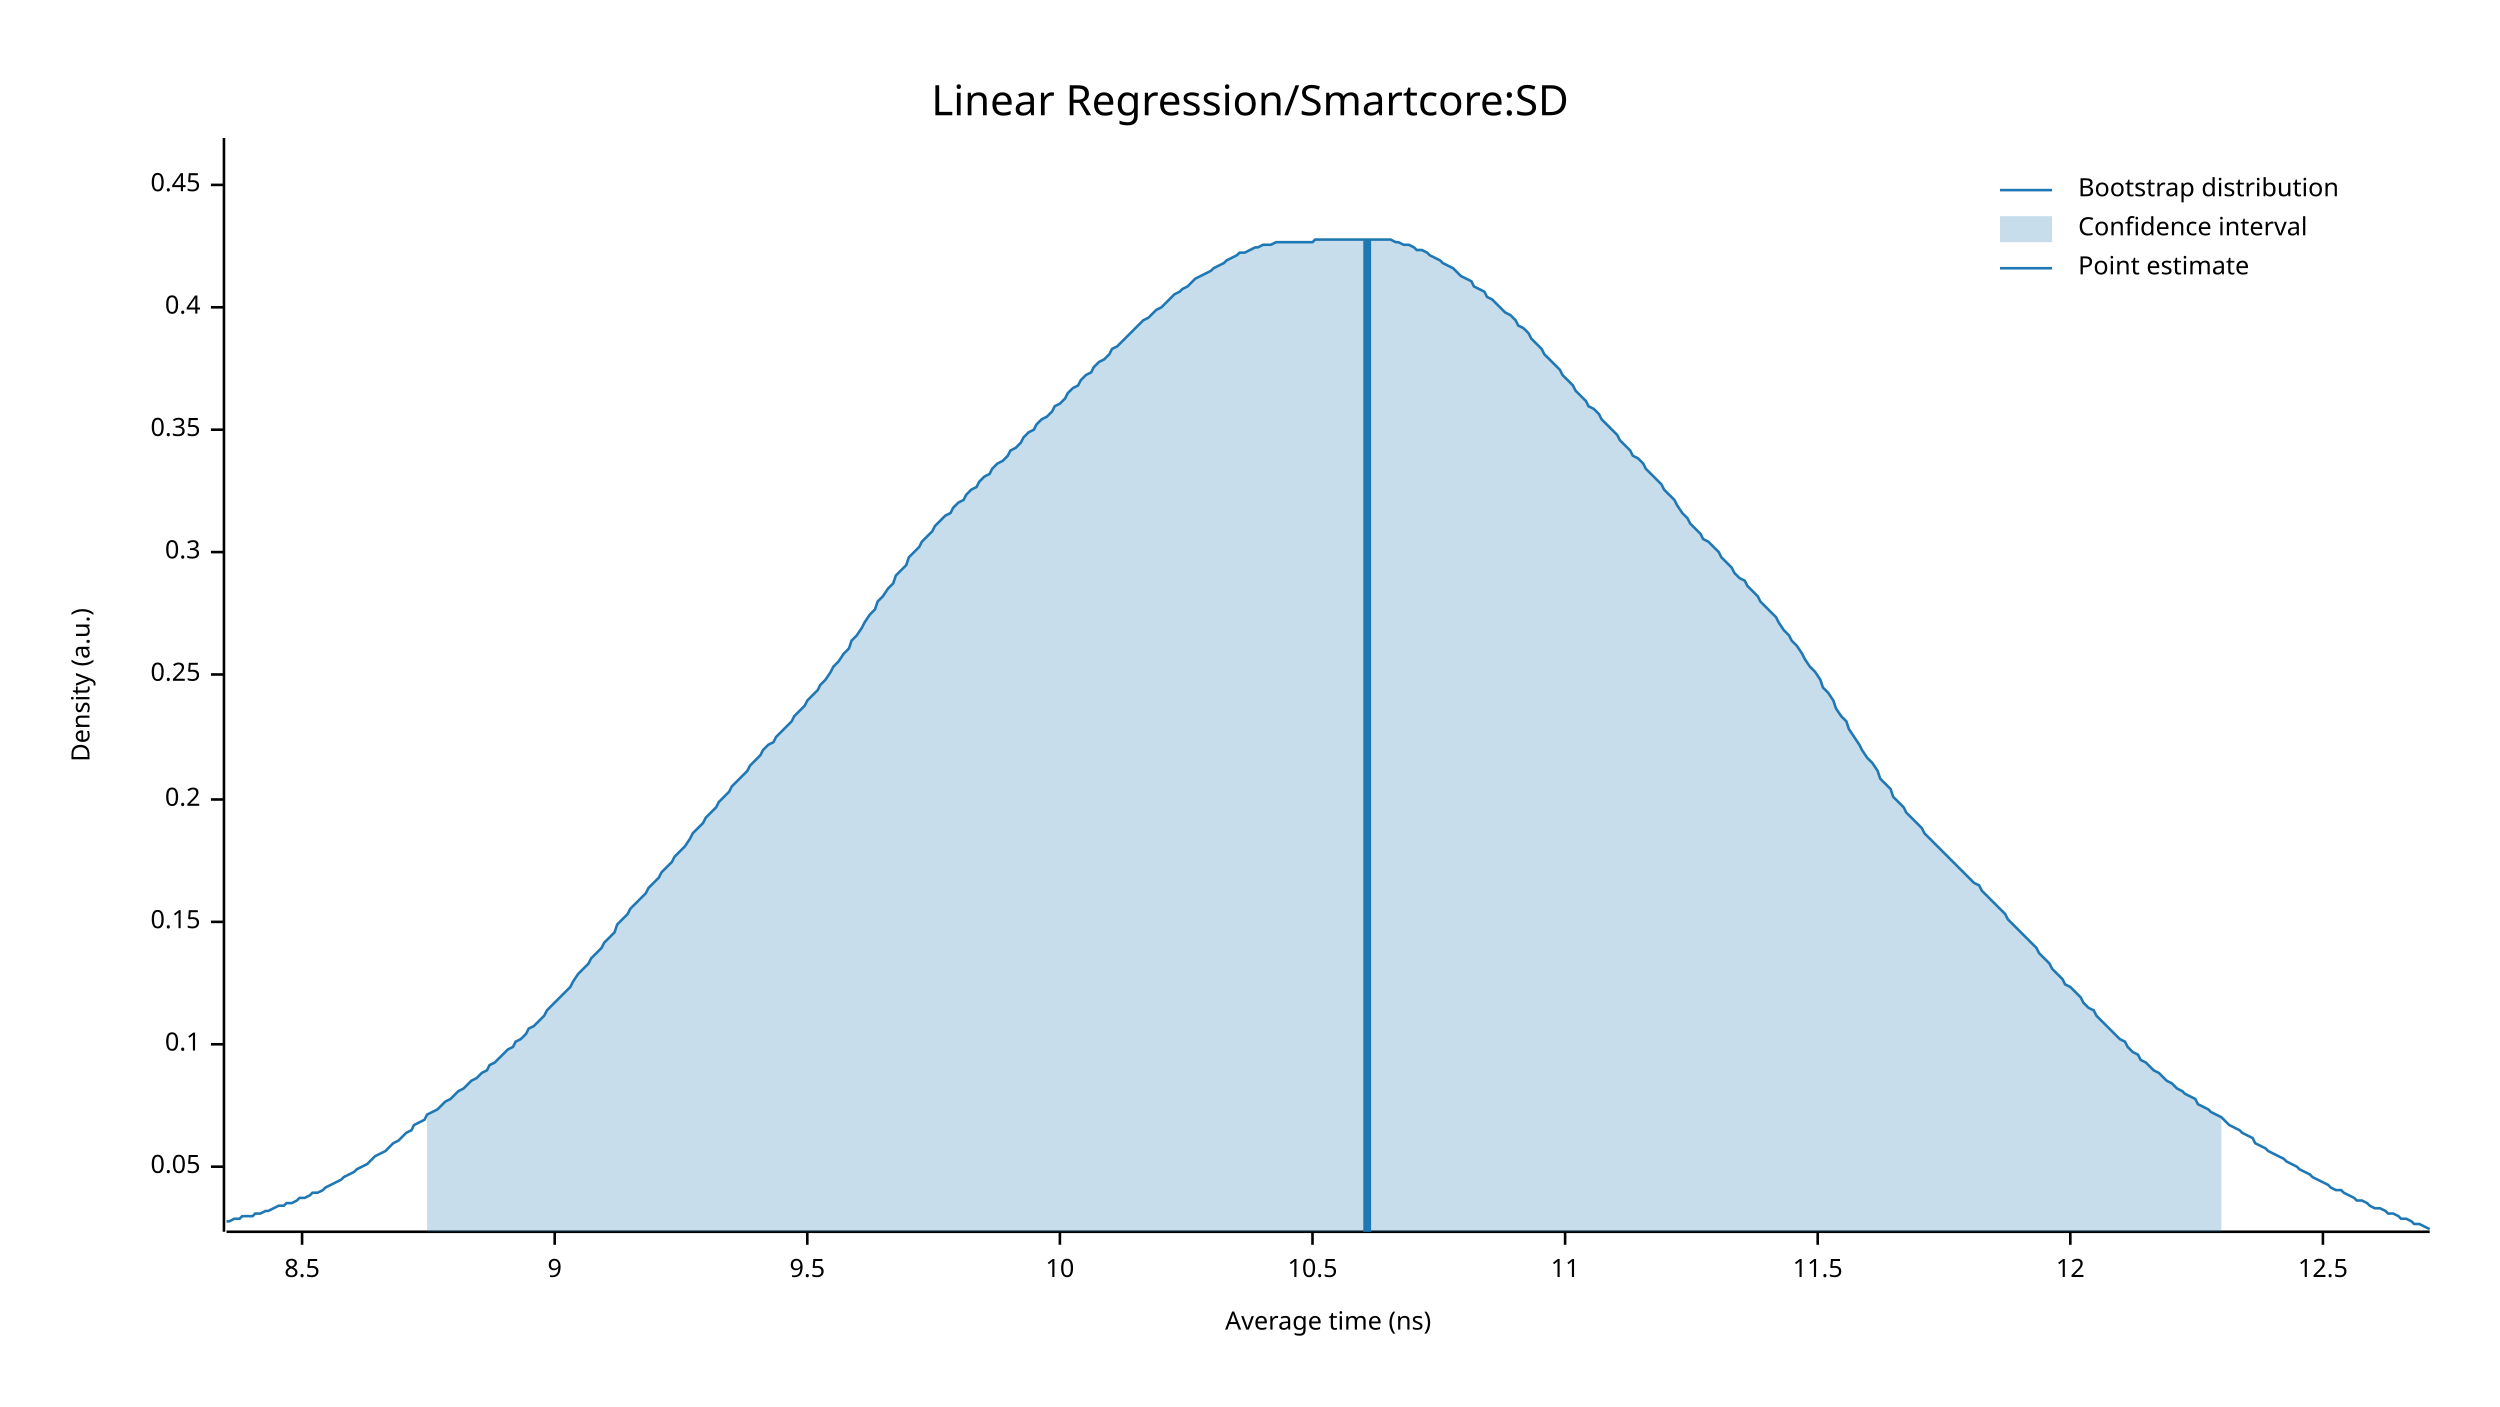
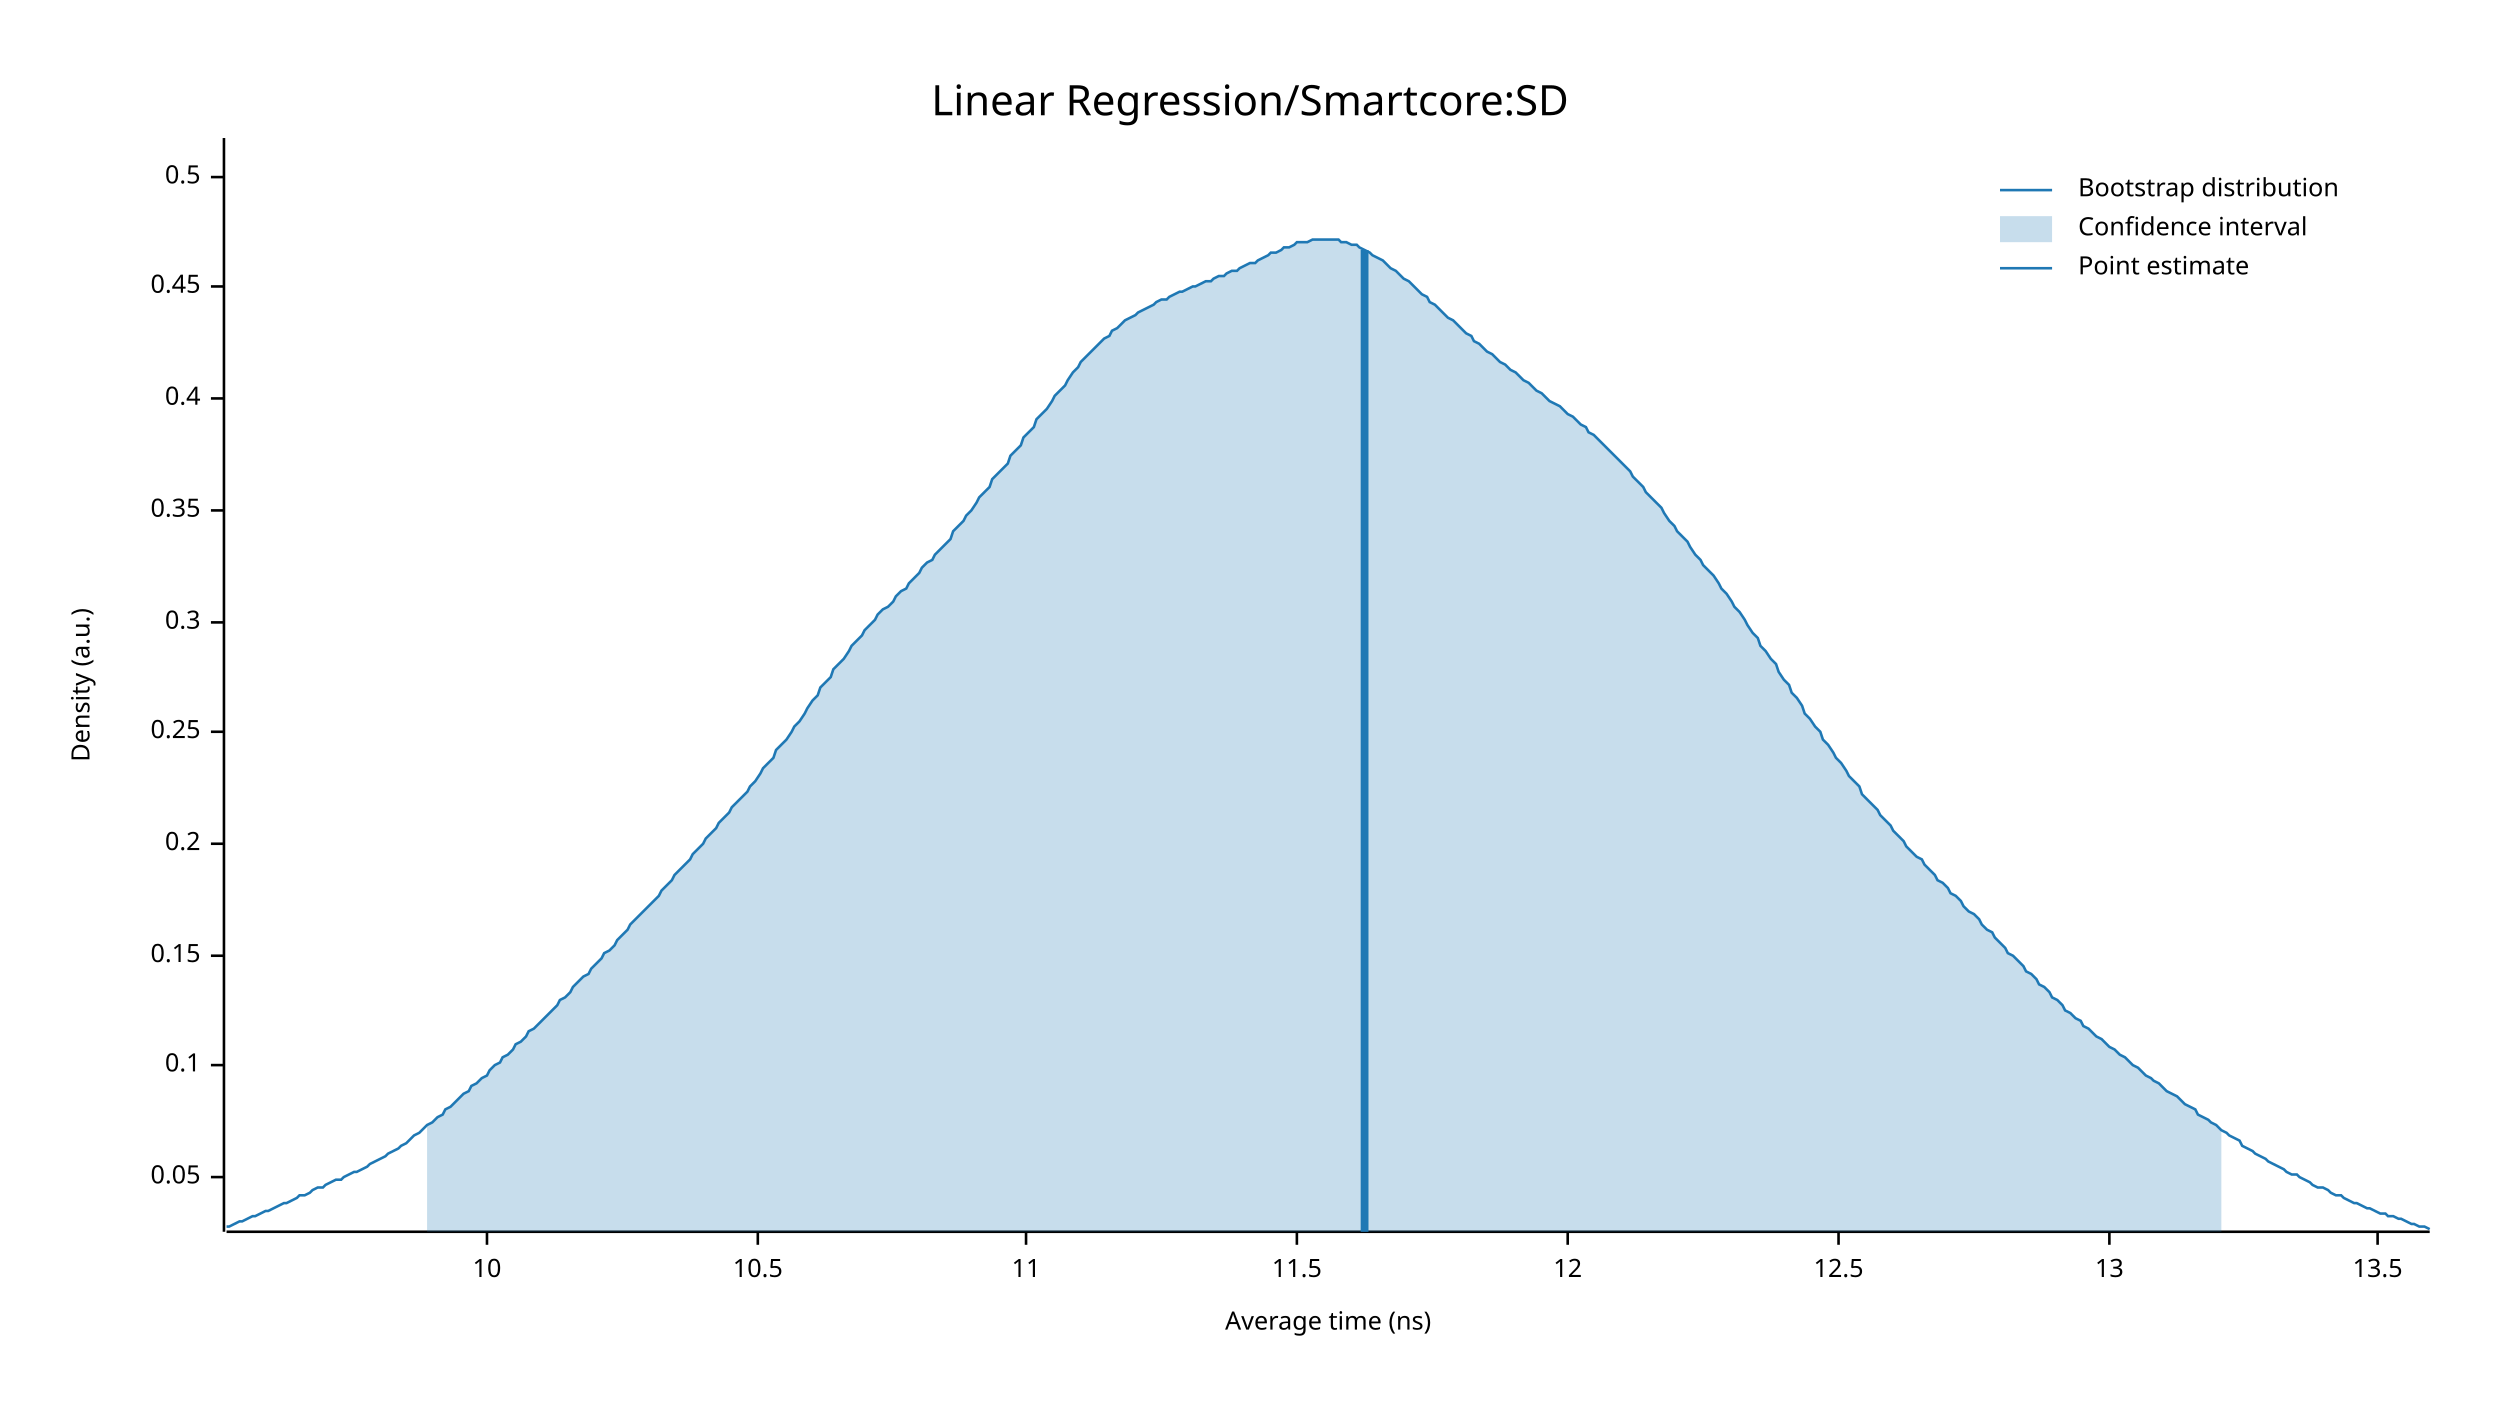
<svg xmlns="http://www.w3.org/2000/svg" width="960" height="540" viewBox="0 0 960 540">
  <text x="480" y="32" dy="0.76em" text-anchor="middle" font-family="sans-serif" font-size="16.129" opacity="1" fill="#000000">
Linear Regression/Smartcore:SD
</text>
  <text x="27" y="263" dy="0.76em" text-anchor="middle" font-family="sans-serif" font-size="9.677" opacity="1" fill="#000000" transform="rotate(270, 27, 263)">
Density (a.u.)
</text>
  <text x="510" y="513" dy="-0.5ex" text-anchor="middle" font-family="sans-serif" font-size="9.677" opacity="1" fill="#000000">
Average time (ns)
</text>
  <polyline fill="none" opacity="1" stroke="#000000" stroke-width="1" points="86,53 86,473 " />
-   <text x="77" y="448" dy="0.5ex" text-anchor="end" font-family="sans-serif" font-size="9.677" opacity="1" fill="#000000">
+   <text x="77" y="452" dy="0.5ex" text-anchor="end" font-family="sans-serif" font-size="9.677" opacity="1" fill="#000000">
0.05
</text>
-   <polyline fill="none" opacity="1" stroke="#000000" stroke-width="1" points="81,448 86,448 " />
-   <text x="77" y="401" dy="0.5ex" text-anchor="end" font-family="sans-serif" font-size="9.677" opacity="1" fill="#000000">
+   <polyline fill="none" opacity="1" stroke="#000000" stroke-width="1" points="81,452 86,452 " />
+   <text x="77" y="409" dy="0.5ex" text-anchor="end" font-family="sans-serif" font-size="9.677" opacity="1" fill="#000000">
0.1
</text>
-   <polyline fill="none" opacity="1" stroke="#000000" stroke-width="1" points="81,401 86,401 " />
-   <text x="77" y="354" dy="0.5ex" text-anchor="end" font-family="sans-serif" font-size="9.677" opacity="1" fill="#000000">
+   <polyline fill="none" opacity="1" stroke="#000000" stroke-width="1" points="81,409 86,409 " />
+   <text x="77" y="367" dy="0.5ex" text-anchor="end" font-family="sans-serif" font-size="9.677" opacity="1" fill="#000000">
0.15
</text>
-   <polyline fill="none" opacity="1" stroke="#000000" stroke-width="1" points="81,354 86,354 " />
-   <text x="77" y="307" dy="0.5ex" text-anchor="end" font-family="sans-serif" font-size="9.677" opacity="1" fill="#000000">
+   <polyline fill="none" opacity="1" stroke="#000000" stroke-width="1" points="81,367 86,367 " />
+   <text x="77" y="324" dy="0.5ex" text-anchor="end" font-family="sans-serif" font-size="9.677" opacity="1" fill="#000000">
0.2
</text>
-   <polyline fill="none" opacity="1" stroke="#000000" stroke-width="1" points="81,307 86,307 " />
-   <text x="77" y="259" dy="0.5ex" text-anchor="end" font-family="sans-serif" font-size="9.677" opacity="1" fill="#000000">
+   <polyline fill="none" opacity="1" stroke="#000000" stroke-width="1" points="81,324 86,324 " />
+   <text x="77" y="281" dy="0.5ex" text-anchor="end" font-family="sans-serif" font-size="9.677" opacity="1" fill="#000000">
0.25
</text>
-   <polyline fill="none" opacity="1" stroke="#000000" stroke-width="1" points="81,259 86,259 " />
-   <text x="77" y="212" dy="0.5ex" text-anchor="end" font-family="sans-serif" font-size="9.677" opacity="1" fill="#000000">
+   <polyline fill="none" opacity="1" stroke="#000000" stroke-width="1" points="81,281 86,281 " />
+   <text x="77" y="239" dy="0.5ex" text-anchor="end" font-family="sans-serif" font-size="9.677" opacity="1" fill="#000000">
0.3
</text>
-   <polyline fill="none" opacity="1" stroke="#000000" stroke-width="1" points="81,212 86,212 " />
-   <text x="77" y="165" dy="0.5ex" text-anchor="end" font-family="sans-serif" font-size="9.677" opacity="1" fill="#000000">
+   <polyline fill="none" opacity="1" stroke="#000000" stroke-width="1" points="81,239 86,239 " />
+   <text x="77" y="196" dy="0.5ex" text-anchor="end" font-family="sans-serif" font-size="9.677" opacity="1" fill="#000000">
0.35
</text>
-   <polyline fill="none" opacity="1" stroke="#000000" stroke-width="1" points="81,165 86,165 " />
-   <text x="77" y="118" dy="0.5ex" text-anchor="end" font-family="sans-serif" font-size="9.677" opacity="1" fill="#000000">
+   <polyline fill="none" opacity="1" stroke="#000000" stroke-width="1" points="81,196 86,196 " />
+   <text x="77" y="153" dy="0.5ex" text-anchor="end" font-family="sans-serif" font-size="9.677" opacity="1" fill="#000000">
0.4
</text>
-   <polyline fill="none" opacity="1" stroke="#000000" stroke-width="1" points="81,118 86,118 " />
-   <text x="77" y="71" dy="0.5ex" text-anchor="end" font-family="sans-serif" font-size="9.677" opacity="1" fill="#000000">
+   <polyline fill="none" opacity="1" stroke="#000000" stroke-width="1" points="81,153 86,153 " />
+   <text x="77" y="110" dy="0.5ex" text-anchor="end" font-family="sans-serif" font-size="9.677" opacity="1" fill="#000000">
0.45
</text>
-   <polyline fill="none" opacity="1" stroke="#000000" stroke-width="1" points="81,71 86,71 " />
+   <polyline fill="none" opacity="1" stroke="#000000" stroke-width="1" points="81,110 86,110 " />
+   <text x="77" y="68" dy="0.5ex" text-anchor="end" font-family="sans-serif" font-size="9.677" opacity="1" fill="#000000">
+ 0.5
+ </text>
+   <polyline fill="none" opacity="1" stroke="#000000" stroke-width="1" points="81,68 86,68 " />
  <polyline fill="none" opacity="1" stroke="#000000" stroke-width="1" points="87,473 933,473 " />
-   <text x="116" y="483" dy="0.76em" text-anchor="middle" font-family="sans-serif" font-size="9.677" opacity="1" fill="#000000">
- 8.5
- </text>
-   <polyline fill="none" opacity="1" stroke="#000000" stroke-width="1" points="116,473 116,478 " />
-   <text x="213" y="483" dy="0.76em" text-anchor="middle" font-family="sans-serif" font-size="9.677" opacity="1" fill="#000000">
- 9
- </text>
-   <polyline fill="none" opacity="1" stroke="#000000" stroke-width="1" points="213,473 213,478 " />
-   <text x="310" y="483" dy="0.76em" text-anchor="middle" font-family="sans-serif" font-size="9.677" opacity="1" fill="#000000">
- 9.5
- </text>
-   <polyline fill="none" opacity="1" stroke="#000000" stroke-width="1" points="310,473 310,478 " />
-   <text x="407" y="483" dy="0.76em" text-anchor="middle" font-family="sans-serif" font-size="9.677" opacity="1" fill="#000000">
+   <text x="187" y="483" dy="0.76em" text-anchor="middle" font-family="sans-serif" font-size="9.677" opacity="1" fill="#000000">
10
</text>
-   <polyline fill="none" opacity="1" stroke="#000000" stroke-width="1" points="407,473 407,478 " />
-   <text x="504" y="483" dy="0.76em" text-anchor="middle" font-family="sans-serif" font-size="9.677" opacity="1" fill="#000000">
+   <polyline fill="none" opacity="1" stroke="#000000" stroke-width="1" points="187,473 187,478 " />
+   <text x="291" y="483" dy="0.76em" text-anchor="middle" font-family="sans-serif" font-size="9.677" opacity="1" fill="#000000">
10.5
</text>
-   <polyline fill="none" opacity="1" stroke="#000000" stroke-width="1" points="504,473 504,478 " />
-   <text x="601" y="483" dy="0.76em" text-anchor="middle" font-family="sans-serif" font-size="9.677" opacity="1" fill="#000000">
+   <polyline fill="none" opacity="1" stroke="#000000" stroke-width="1" points="291,473 291,478 " />
+   <text x="394" y="483" dy="0.76em" text-anchor="middle" font-family="sans-serif" font-size="9.677" opacity="1" fill="#000000">
11
</text>
-   <polyline fill="none" opacity="1" stroke="#000000" stroke-width="1" points="601,473 601,478 " />
-   <text x="698" y="483" dy="0.76em" text-anchor="middle" font-family="sans-serif" font-size="9.677" opacity="1" fill="#000000">
+   <polyline fill="none" opacity="1" stroke="#000000" stroke-width="1" points="394,473 394,478 " />
+   <text x="498" y="483" dy="0.76em" text-anchor="middle" font-family="sans-serif" font-size="9.677" opacity="1" fill="#000000">
11.5
</text>
-   <polyline fill="none" opacity="1" stroke="#000000" stroke-width="1" points="698,473 698,478 " />
-   <text x="795" y="483" dy="0.76em" text-anchor="middle" font-family="sans-serif" font-size="9.677" opacity="1" fill="#000000">
+   <polyline fill="none" opacity="1" stroke="#000000" stroke-width="1" points="498,473 498,478 " />
+   <text x="602" y="483" dy="0.76em" text-anchor="middle" font-family="sans-serif" font-size="9.677" opacity="1" fill="#000000">
12
</text>
-   <polyline fill="none" opacity="1" stroke="#000000" stroke-width="1" points="795,473 795,478 " />
-   <text x="892" y="483" dy="0.76em" text-anchor="middle" font-family="sans-serif" font-size="9.677" opacity="1" fill="#000000">
+   <polyline fill="none" opacity="1" stroke="#000000" stroke-width="1" points="602,473 602,478 " />
+   <text x="706" y="483" dy="0.76em" text-anchor="middle" font-family="sans-serif" font-size="9.677" opacity="1" fill="#000000">
12.5
</text>
-   <polyline fill="none" opacity="1" stroke="#000000" stroke-width="1" points="892,473 892,478 " />
-   <polyline fill="none" opacity="1" stroke="#1F78B4" stroke-width="1" points="87,469 88,469 90,468 92,468 93,467 95,467 97,467 98,466 100,466 102,465 103,465 105,464 107,463 109,463 110,462 112,462 114,461 115,460 117,460 119,459 120,458 122,458 124,457 125,456 127,455 129,454 131,453 132,452 134,451 136,450 137,449 139,448 141,447 142,446 144,444 146,443 148,442 149,441 151,439 153,438 154,437 156,435 158,434 159,432 161,431 163,430 164,428 166,427 168,426 170,424 171,423 173,422 175,420 176,419 178,418 180,416 181,415 183,414 185,412 187,411 188,409 190,408 192,406 193,405 195,403 197,402 198,400 200,399 202,397 203,395 205,394 207,392 209,390 210,388 212,386 214,384 215,383 217,381 219,379 220,377 222,374 224,372 226,370 227,368 229,366 231,364 232,362 234,360 236,358 237,355 239,353 241,351 242,349 244,347 246,345 248,343 249,341 251,339 253,337 254,335 256,333 258,331 259,329 261,327 263,325 265,322 266,320 268,318 270,316 271,314 273,312 275,310 276,308 278,306 280,304 281,302 283,300 285,298 287,296 288,294 290,292 292,290 293,288 295,286 297,285 298,283 300,281 302,279 304,277 305,275 307,273 309,271 310,269 312,267 314,265 315,263 317,261 319,258 320,256 322,254 324,251 326,249 327,246 329,244 331,241 332,239 334,236 336,234 337,231 339,229 341,226 343,224 344,221 346,219 348,217 349,214 351,212 353,210 354,208 356,206 358,204 359,202 361,200 363,198 365,197 366,195 368,193 370,192 371,190 373,188 375,187 376,185 378,183 380,182 381,180 383,178 385,177 387,175 388,173 390,172 392,170 393,168 395,166 397,165 398,163 400,161 402,160 404,158 405,156 407,155 409,153 410,151 412,149 414,148 415,146 417,144 419,143 420,141 422,139 424,138 426,136 427,134 429,133 431,131 432,130 434,128 436,126 437,125 439,123 441,122 443,120 444,119 446,118 448,116 449,115 451,113 453,112 454,111 456,110 458,108 459,107 461,106 463,105 465,104 466,103 468,102 470,101 471,100 473,99 475,98 476,97 478,97 480,96 482,95 483,95 485,94 487,94 488,94 490,93 492,93 493,93 495,93 497,93 498,93 500,93 502,93 504,93 505,92 507,92 509,92 510,92 512,92 514,92 515,92 517,92 519,92 521,92 522,92 524,92 526,92 527,92 529,92 531,92 532,92 534,92 536,93 537,93 539,94 541,94 543,95 544,96 546,96 548,97 549,98 551,99 553,100 554,101 556,102 558,103 560,105 561,106 563,107 565,108 566,110 568,111 570,112 571,114 573,115 575,117 576,118 578,120 580,121 582,123 583,125 585,126 587,128 588,130 590,132 592,134 593,136 595,138 597,140 599,142 600,144 602,146 604,148 605,150 607,152 609,154 610,156 612,157 614,159 615,161 617,163 619,165 621,167 622,169 624,171 626,173 627,175 629,176 631,178 632,180 634,182 636,184 638,186 639,188 641,190 643,192 644,194 646,197 648,199 649,201 651,203 653,205 654,207 656,208 658,210 660,212 661,214 663,216 665,218 666,220 668,222 670,223 671,225 673,227 675,229 676,231 678,233 680,235 682,237 683,239 685,242 687,244 688,246 690,248 692,251 693,253 695,256 697,258 699,261 700,264 702,266 704,269 705,272 707,275 709,277 710,280 712,283 714,286 715,288 717,291 719,293 721,296 722,299 724,301 726,303 727,306 729,308 731,310 732,312 734,314 736,316 738,318 739,320 741,322 743,324 744,325 746,327 748,329 749,330 751,332 753,334 754,335 756,337 758,339 760,340 761,342 763,344 765,346 766,347 768,349 770,351 771,353 773,355 775,357 777,359 778,360 780,362 782,364 783,366 785,368 787,370 788,372 790,374 792,376 793,378 795,379 797,381 799,383 800,385 802,387 804,388 805,390 807,392 809,394 810,395 812,397 814,399 816,400 817,402 819,404 821,405 822,407 824,408 826,410 827,411 829,412 831,414 832,415 834,416 836,418 838,419 839,420 841,421 843,422 844,424 846,425 848,426 849,427 851,428 853,429 855,431 856,432 858,433 860,434 861,435 863,436 865,437 866,439 868,440 870,441 871,442 873,443 875,444 877,445 878,446 880,447 882,448 883,449 885,450 887,451 888,452 890,453 892,454 894,455 895,456 897,457 899,457 900,458 902,459 904,460 905,461 907,461 909,462 910,463 912,464 914,464 916,465 917,466 919,466 921,467 922,468 924,468 926,469 927,470 929,470 931,471 933,472 " />
-   <polygon opacity="0.25" fill="#1F78B4" points="164,428 166,427 168,426 170,424 171,423 173,422 175,420 176,419 178,418 180,416 181,415 183,414 185,412 187,411 188,409 190,408 192,406 193,405 195,403 197,402 198,400 200,399 202,397 203,395 205,394 207,392 209,390 210,388 212,386 214,384 215,383 217,381 219,379 220,377 222,374 224,372 226,370 227,368 229,366 231,364 232,362 234,360 236,358 237,355 239,353 241,351 242,349 244,347 246,345 248,343 249,341 251,339 253,337 254,335 256,333 258,331 259,329 261,327 263,325 265,322 266,320 268,318 270,316 271,314 273,312 275,310 276,308 278,306 280,304 281,302 283,300 285,298 287,296 288,294 290,292 292,290 293,288 295,286 297,285 298,283 300,281 302,279 304,277 305,275 307,273 309,271 310,269 312,267 314,265 315,263 317,261 319,258 320,256 322,254 324,251 326,249 327,246 329,244 331,241 332,239 334,236 336,234 337,231 339,229 341,226 343,224 344,221 346,219 348,217 349,214 351,212 353,210 354,208 356,206 358,204 359,202 361,200 363,198 365,197 366,195 368,193 370,192 371,190 373,188 375,187 376,185 378,183 380,182 381,180 383,178 385,177 387,175 388,173 390,172 392,170 393,168 395,166 397,165 398,163 400,161 402,160 404,158 405,156 407,155 409,153 410,151 412,149 414,148 415,146 417,144 419,143 420,141 422,139 424,138 426,136 427,134 429,133 431,131 432,130 434,128 436,126 437,125 439,123 441,122 443,120 444,119 446,118 448,116 449,115 451,113 453,112 454,111 456,110 458,108 459,107 461,106 463,105 465,104 466,103 468,102 470,101 471,100 473,99 475,98 476,97 478,97 480,96 482,95 483,95 485,94 487,94 488,94 490,93 492,93 493,93 495,93 497,93 498,93 500,93 502,93 504,93 505,92 507,92 509,92 510,92 512,92 514,92 515,92 517,92 519,92 521,92 522,92 524,92 526,92 527,92 529,92 531,92 532,92 534,92 536,93 537,93 539,94 541,94 543,95 544,96 546,96 548,97 549,98 551,99 553,100 554,101 556,102 558,103 560,105 561,106 563,107 565,108 566,110 568,111 570,112 571,114 573,115 575,117 576,118 578,120 580,121 582,123 583,125 585,126 587,128 588,130 590,132 592,134 593,136 595,138 597,140 599,142 600,144 602,146 604,148 605,150 607,152 609,154 610,156 612,157 614,159 615,161 617,163 619,165 621,167 622,169 624,171 626,173 627,175 629,176 631,178 632,180 634,182 636,184 638,186 639,188 641,190 643,192 644,194 646,197 648,199 649,201 651,203 653,205 654,207 656,208 658,210 660,212 661,214 663,216 665,218 666,220 668,222 670,223 671,225 673,227 675,229 676,231 678,233 680,235 682,237 683,239 685,242 687,244 688,246 690,248 692,251 693,253 695,256 697,258 699,261 700,264 702,266 704,269 705,272 707,275 709,277 710,280 712,283 714,286 715,288 717,291 719,293 721,296 722,299 724,301 726,303 727,306 729,308 731,310 732,312 734,314 736,316 738,318 739,320 741,322 743,324 744,325 746,327 748,329 749,330 751,332 753,334 754,335 756,337 758,339 760,340 761,342 763,344 765,346 766,347 768,349 770,351 771,353 773,355 775,357 777,359 778,360 780,362 782,364 783,366 785,368 787,370 788,372 790,374 792,376 793,378 795,379 797,381 799,383 800,385 802,387 804,388 805,390 807,392 809,394 810,395 812,397 814,399 816,400 817,402 819,404 821,405 822,407 824,408 826,410 827,411 829,412 831,414 832,415 834,416 836,418 838,419 839,420 841,421 843,422 844,424 846,425 848,426 849,427 851,428 853,429 853,473 164,473 " />
-   <polyline fill="none" opacity="1" stroke="#1F78B4" stroke-width="3" points="525,473 525,92 " />
+   <polyline fill="none" opacity="1" stroke="#000000" stroke-width="1" points="706,473 706,478 " />
+   <text x="810" y="483" dy="0.76em" text-anchor="middle" font-family="sans-serif" font-size="9.677" opacity="1" fill="#000000">
+ 13
+ </text>
+   <polyline fill="none" opacity="1" stroke="#000000" stroke-width="1" points="810,473 810,478 " />
+   <text x="913" y="483" dy="0.76em" text-anchor="middle" font-family="sans-serif" font-size="9.677" opacity="1" fill="#000000">
+ 13.5
+ </text>
+   <polyline fill="none" opacity="1" stroke="#000000" stroke-width="1" points="913,473 913,478 " />
+   <polyline fill="none" opacity="1" stroke="#1F78B4" stroke-width="1" points="87,471 88,471 90,470 92,469 93,469 95,468 97,467 98,467 100,466 102,465 103,465 105,464 107,463 109,462 110,462 112,461 114,460 115,459 117,459 119,458 120,457 122,456 124,456 125,455 127,454 129,453 131,453 132,452 134,451 136,450 137,450 139,449 141,448 142,447 144,446 146,445 148,444 149,443 151,442 153,441 154,440 156,439 158,437 159,436 161,435 163,433 164,432 166,431 168,429 170,428 171,426 173,425 175,423 176,422 178,420 180,419 181,417 183,416 185,414 187,413 188,411 190,409 192,408 193,406 195,405 197,403 198,401 200,400 202,398 203,396 205,395 207,393 209,391 210,390 212,388 214,386 215,384 217,383 219,381 220,379 222,377 224,375 226,374 227,372 229,370 231,368 232,366 234,365 236,363 237,361 239,359 241,357 242,355 244,353 246,351 248,349 249,348 251,346 253,344 254,342 256,340 258,338 259,336 261,334 263,332 265,330 266,328 268,326 270,324 271,322 273,320 275,318 276,316 278,314 280,312 281,310 283,308 285,306 287,304 288,302 290,300 292,297 293,295 295,293 297,291 298,288 300,286 302,284 304,281 305,279 307,277 309,274 310,272 312,269 314,267 315,264 317,262 319,260 320,257 322,255 324,253 326,250 327,248 329,246 331,244 332,242 334,240 336,238 337,236 339,234 341,233 343,231 344,229 346,227 348,226 349,224 351,222 353,220 354,218 356,216 358,215 359,213 361,211 363,209 365,207 366,204 368,202 370,200 371,198 373,196 375,193 376,191 378,189 380,187 381,184 383,182 385,180 387,178 388,175 390,173 392,171 393,168 395,166 397,164 398,161 400,159 402,157 404,154 405,152 407,150 409,148 410,146 412,143 414,141 415,139 417,137 419,135 420,134 422,132 424,130 426,129 427,127 429,126 431,124 432,123 434,122 436,121 437,120 439,119 441,118 443,117 444,116 446,115 448,115 449,114 451,113 453,112 454,112 456,111 458,110 459,110 461,109 463,108 465,108 466,107 468,106 470,106 471,105 473,104 475,104 476,103 478,102 480,101 482,101 483,100 485,99 487,98 488,97 490,97 492,96 493,95 495,95 497,94 498,93 500,93 502,93 504,92 505,92 507,92 509,92 510,92 512,92 514,92 515,93 517,93 519,94 521,94 522,95 524,96 526,97 527,98 529,99 531,100 532,101 534,103 536,104 537,105 539,107 541,108 543,110 544,111 546,113 548,114 549,116 551,117 553,119 554,120 556,122 558,123 560,125 561,126 563,128 565,129 566,131 568,132 570,134 571,135 573,136 575,138 576,139 578,140 580,142 582,143 583,144 585,146 587,147 588,148 590,150 592,151 593,152 595,154 597,155 599,156 600,157 602,159 604,160 605,161 607,163 609,164 610,166 612,167 614,169 615,170 617,172 619,174 621,176 622,177 624,179 626,181 627,183 629,185 631,187 632,189 634,191 636,193 638,195 639,197 641,200 643,202 644,204 646,206 648,208 649,210 651,213 653,215 654,217 656,219 658,221 660,224 661,226 663,228 665,231 666,233 668,235 670,238 671,240 673,243 675,245 676,248 678,250 680,253 682,255 683,258 685,261 687,263 688,266 690,268 692,271 693,274 695,276 697,279 699,281 700,284 702,286 704,289 705,291 707,293 709,296 710,298 712,300 714,302 715,305 717,307 719,309 721,311 722,313 724,315 726,317 727,319 729,321 731,323 732,325 734,327 736,329 738,330 739,332 741,334 743,336 744,338 746,339 748,341 749,343 751,344 753,346 754,348 756,350 758,351 760,353 761,355 763,357 765,358 766,360 768,362 770,364 771,366 773,367 775,369 777,371 778,373 780,374 782,376 783,378 785,379 787,381 788,383 790,384 792,386 793,388 795,389 797,391 799,392 800,394 802,395 804,397 805,398 807,399 809,401 810,402 812,403 814,405 816,406 817,407 819,409 821,410 822,411 824,413 826,414 827,415 829,416 831,418 832,419 834,420 836,421 838,423 839,424 841,425 843,426 844,428 846,429 848,430 849,431 851,432 853,434 855,435 856,436 858,437 860,438 861,440 863,441 865,442 866,443 868,444 870,445 871,446 873,447 875,448 877,449 878,450 880,451 882,451 883,452 885,453 887,454 888,455 890,456 892,456 894,457 895,458 897,459 899,459 900,460 902,461 904,462 905,462 907,463 909,464 910,464 912,465 914,466 916,466 917,467 919,467 921,468 922,468 924,469 926,470 927,470 929,471 931,471 933,472 " />
+   <polygon opacity="0.25" fill="#1F78B4" points="164,432 166,431 168,429 170,428 171,426 173,425 175,423 176,422 178,420 180,419 181,417 183,416 185,414 187,413 188,411 190,409 192,408 193,406 195,405 197,403 198,401 200,400 202,398 203,396 205,395 207,393 209,391 210,390 212,388 214,386 215,384 217,383 219,381 220,379 222,377 224,375 226,374 227,372 229,370 231,368 232,366 234,365 236,363 237,361 239,359 241,357 242,355 244,353 246,351 248,349 249,348 251,346 253,344 254,342 256,340 258,338 259,336 261,334 263,332 265,330 266,328 268,326 270,324 271,322 273,320 275,318 276,316 278,314 280,312 281,310 283,308 285,306 287,304 288,302 290,300 292,297 293,295 295,293 297,291 298,288 300,286 302,284 304,281 305,279 307,277 309,274 310,272 312,269 314,267 315,264 317,262 319,260 320,257 322,255 324,253 326,250 327,248 329,246 331,244 332,242 334,240 336,238 337,236 339,234 341,233 343,231 344,229 346,227 348,226 349,224 351,222 353,220 354,218 356,216 358,215 359,213 361,211 363,209 365,207 366,204 368,202 370,200 371,198 373,196 375,193 376,191 378,189 380,187 381,184 383,182 385,180 387,178 388,175 390,173 392,171 393,168 395,166 397,164 398,161 400,159 402,157 404,154 405,152 407,150 409,148 410,146 412,143 414,141 415,139 417,137 419,135 420,134 422,132 424,130 426,129 427,127 429,126 431,124 432,123 434,122 436,121 437,120 439,119 441,118 443,117 444,116 446,115 448,115 449,114 451,113 453,112 454,112 456,111 458,110 459,110 461,109 463,108 465,108 466,107 468,106 470,106 471,105 473,104 475,104 476,103 478,102 480,101 482,101 483,100 485,99 487,98 488,97 490,97 492,96 493,95 495,95 497,94 498,93 500,93 502,93 504,92 505,92 507,92 509,92 510,92 512,92 514,92 515,93 517,93 519,94 521,94 522,95 524,96 526,97 527,98 529,99 531,100 532,101 534,103 536,104 537,105 539,107 541,108 543,110 544,111 546,113 548,114 549,116 551,117 553,119 554,120 556,122 558,123 560,125 561,126 563,128 565,129 566,131 568,132 570,134 571,135 573,136 575,138 576,139 578,140 580,142 582,143 583,144 585,146 587,147 588,148 590,150 592,151 593,152 595,154 597,155 599,156 600,157 602,159 604,160 605,161 607,163 609,164 610,166 612,167 614,169 615,170 617,172 619,174 621,176 622,177 624,179 626,181 627,183 629,185 631,187 632,189 634,191 636,193 638,195 639,197 641,200 643,202 644,204 646,206 648,208 649,210 651,213 653,215 654,217 656,219 658,221 660,224 661,226 663,228 665,231 666,233 668,235 670,238 671,240 673,243 675,245 676,248 678,250 680,253 682,255 683,258 685,261 687,263 688,266 690,268 692,271 693,274 695,276 697,279 699,281 700,284 702,286 704,289 705,291 707,293 709,296 710,298 712,300 714,302 715,305 717,307 719,309 721,311 722,313 724,315 726,317 727,319 729,321 731,323 732,325 734,327 736,329 738,330 739,332 741,334 743,336 744,338 746,339 748,341 749,343 751,344 753,346 754,348 756,350 758,351 760,353 761,355 763,357 765,358 766,360 768,362 770,364 771,366 773,367 775,369 777,371 778,373 780,374 782,376 783,378 785,379 787,381 788,383 790,384 792,386 793,388 795,389 797,391 799,392 800,394 802,395 804,397 805,398 807,399 809,401 810,402 812,403 814,405 816,406 817,407 819,409 821,410 822,411 824,413 826,414 827,415 829,416 831,418 832,419 834,420 836,421 838,423 839,424 841,425 843,426 844,428 846,429 848,430 849,431 851,432 853,434 853,473 164,473 " />
+   <polyline fill="none" opacity="1" stroke="#1F78B4" stroke-width="3" points="524,473 524,96 " />
  <text x="798" y="68" dy="0.76em" text-anchor="start" font-family="sans-serif" font-size="9.677" opacity="1" fill="#000000">
Bootstrap distribution
</text>
  <text x="798" y="83" dy="0.76em" text-anchor="start" font-family="sans-serif" font-size="9.677" opacity="1" fill="#000000">
Confidence interval
</text>
  <text x="798" y="98" dy="0.76em" text-anchor="start" font-family="sans-serif" font-size="9.677" opacity="1" fill="#000000">
Point estimate
</text>
  <polyline fill="none" opacity="1" stroke="#1F78B4" stroke-width="1" points="768,73 788,73 " />
  <rect x="768" y="83" width="20" height="10" opacity="0.25" fill="#1F78B4" stroke="none" />
  <polyline fill="none" opacity="1" stroke="#1F78B4" stroke-width="1" points="768,103 788,103 " />
</svg>
